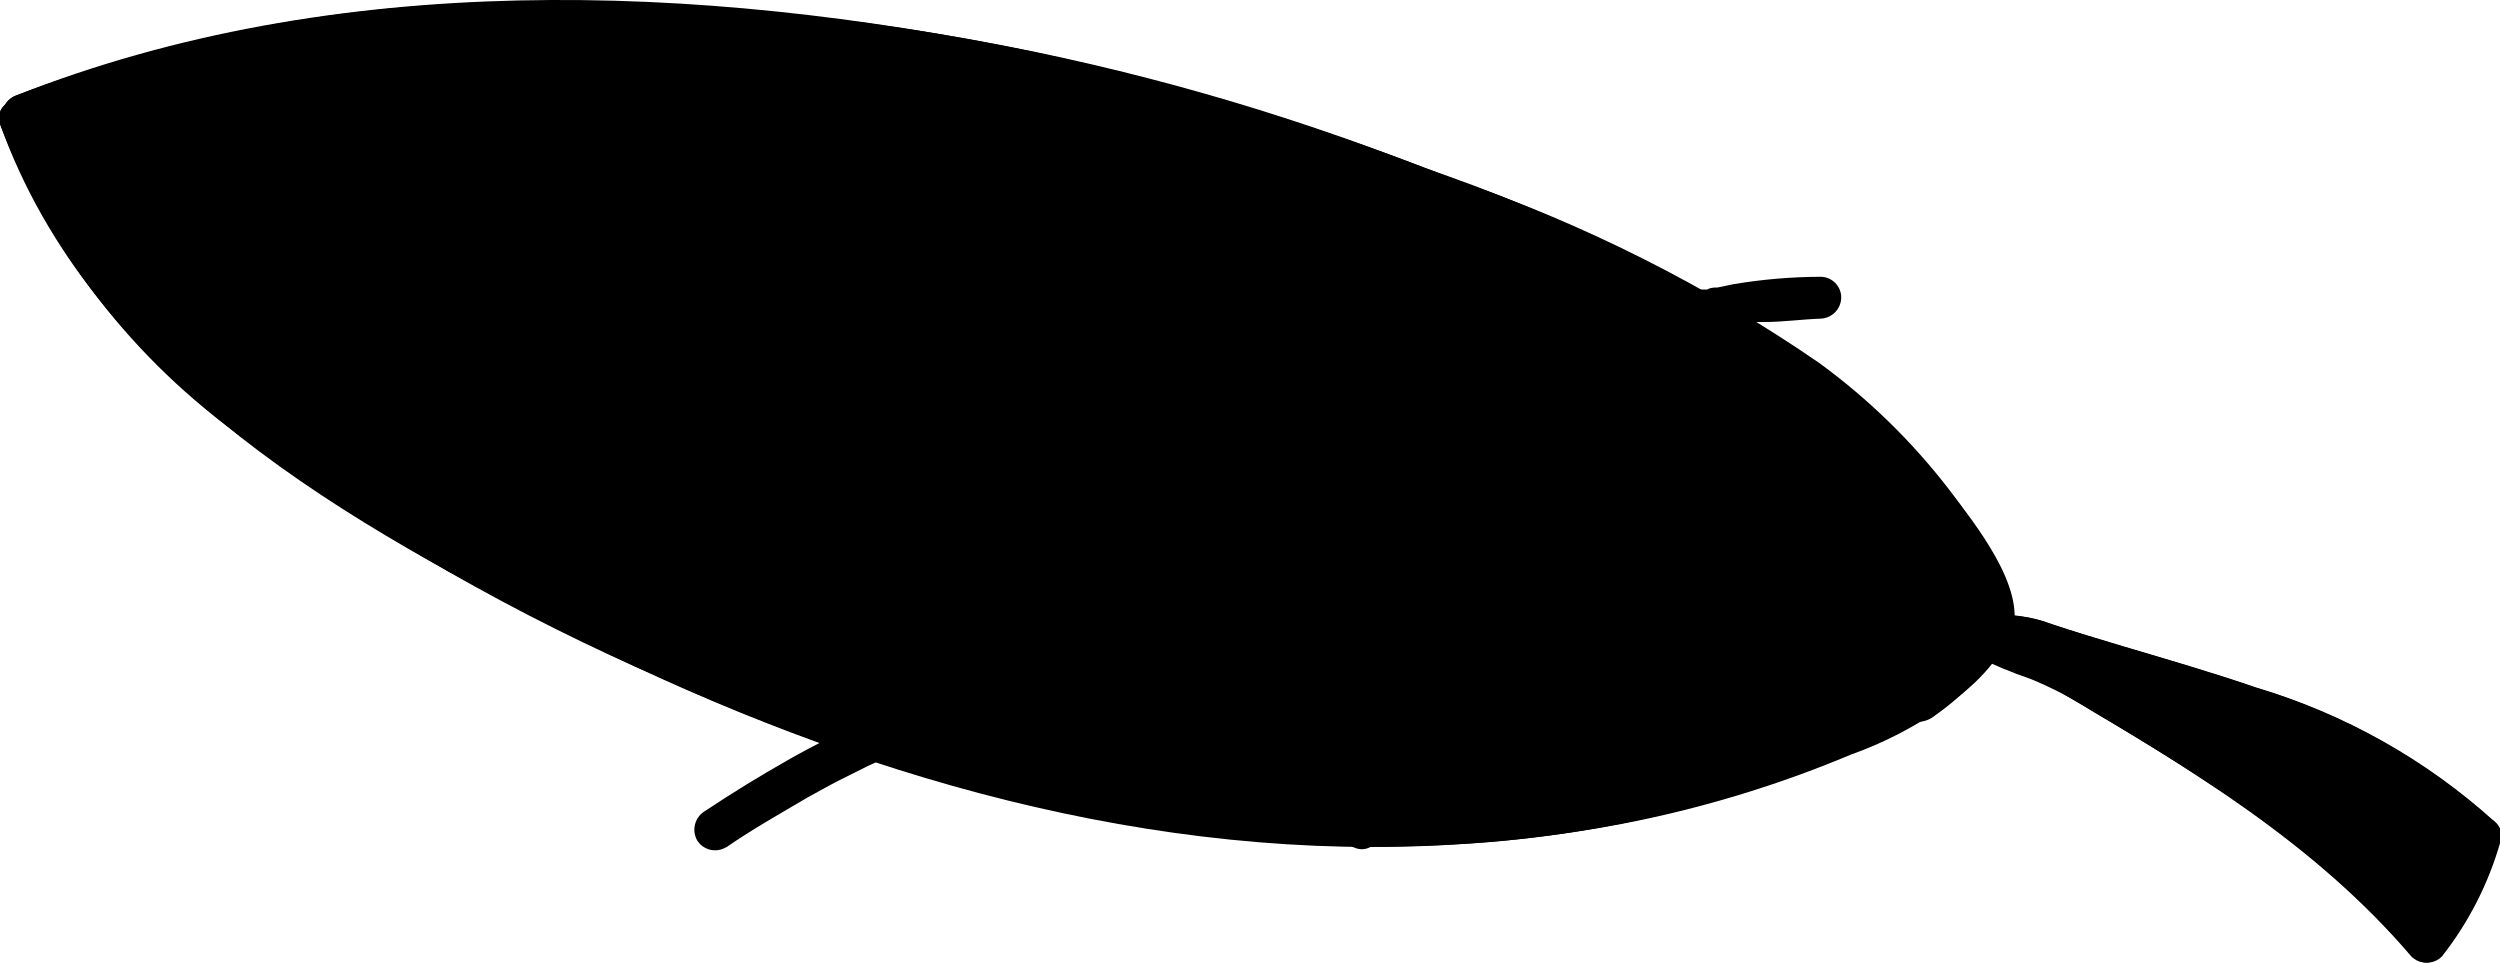
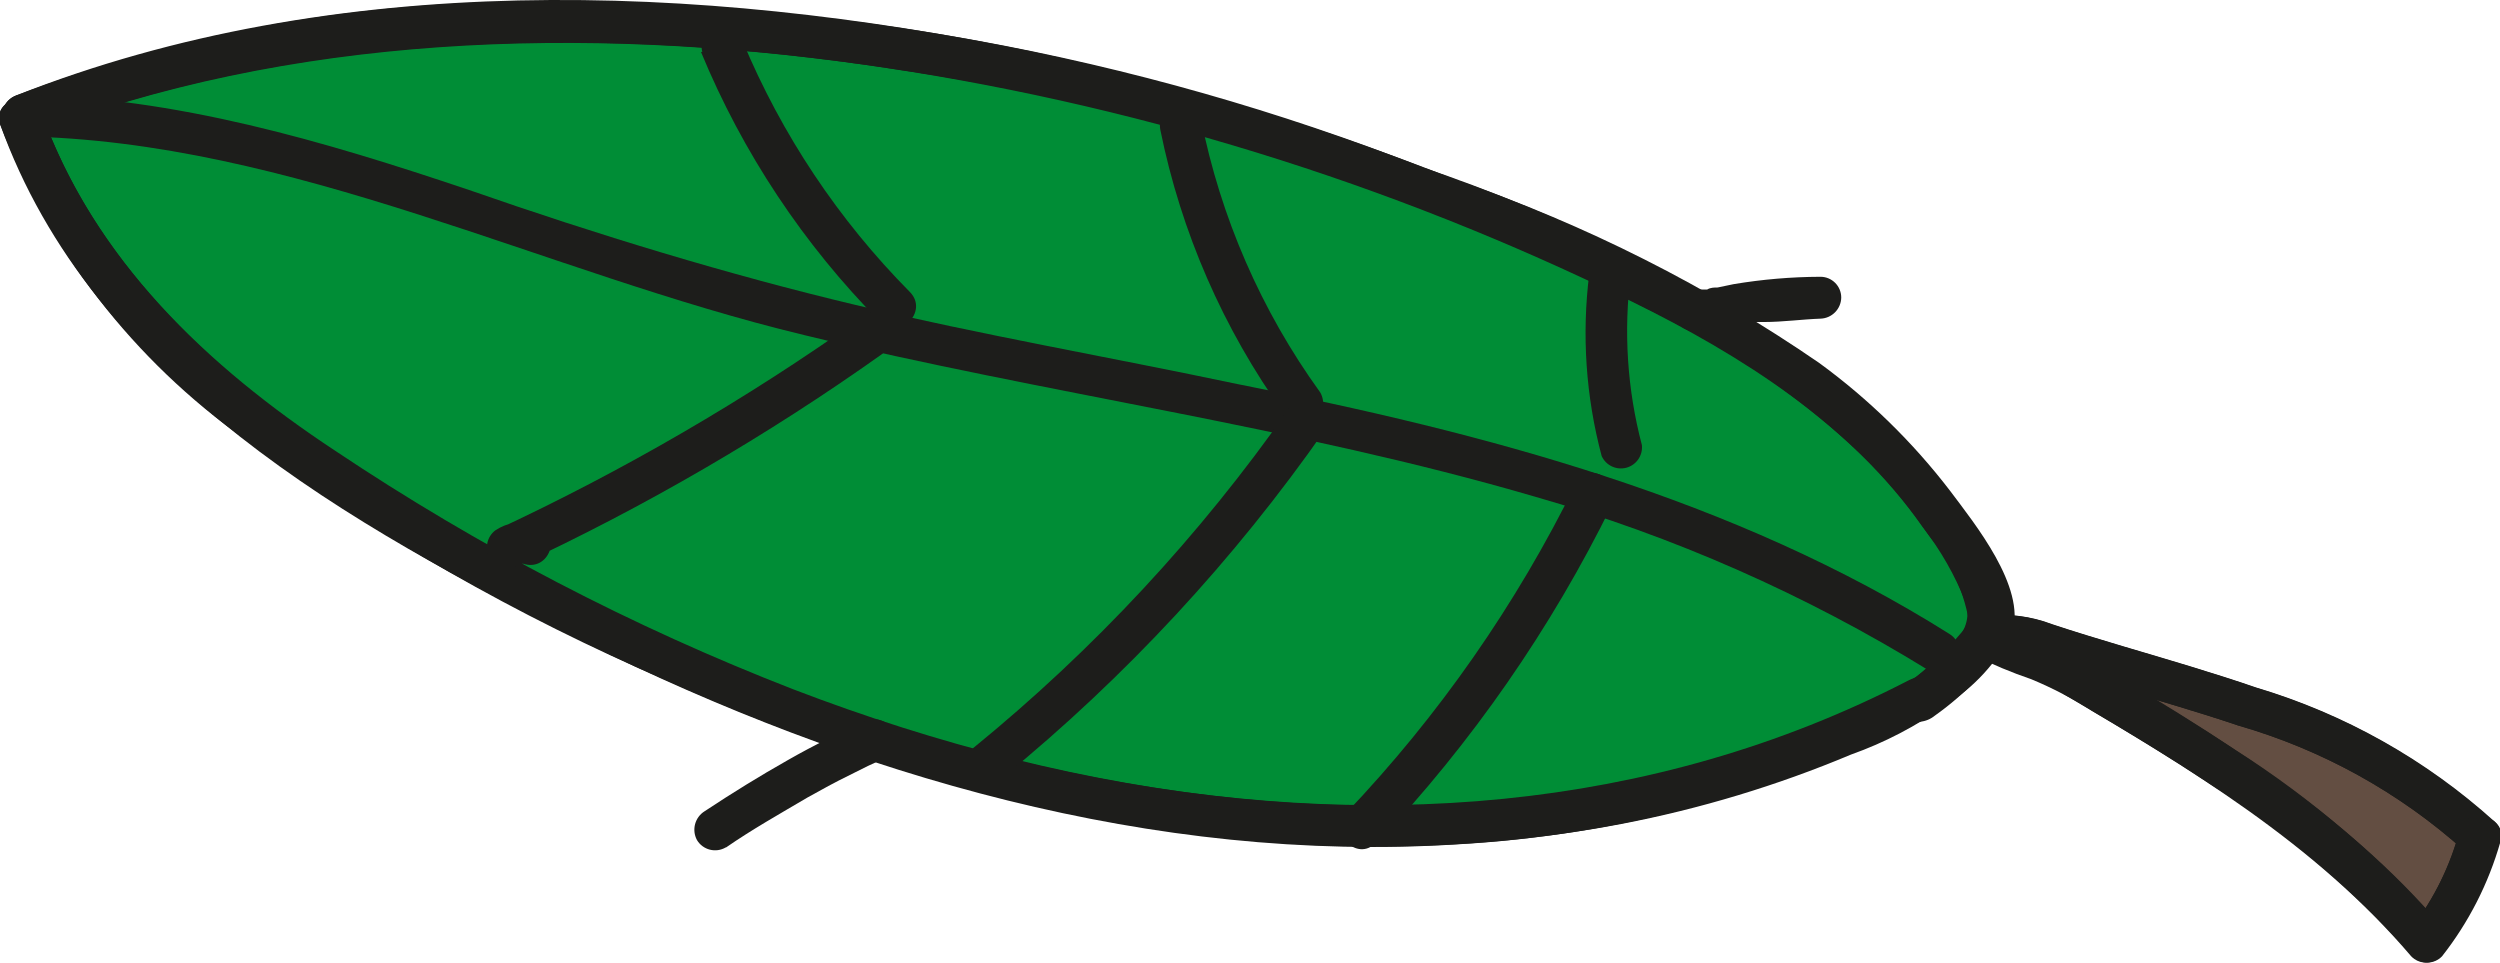
<svg xmlns="http://www.w3.org/2000/svg" viewBox="0 0 74.61 28.73">
+   <defs>
+     <style>.cls-1{fill:#008d36;}.cls-2{fill:#1d1d1b;}.cls-3{fill:#634e42;}</style>
+   </defs>
  <g id="Layer_2" data-name="Layer 2">
    <g id="baby-cat-head">
      <g id="baby-cat-head-1">
        <g id="color-mask">
-           <path d="M.64,3.45c12-4.84,28.54-2.8,40.68,1.77,7,2.65,15.12,5.82,18,12.73a1.32,1.32,0,0,1,.08.33c0,.1,0,.42,0,.42a8,8,0,0,1-2.09,2.14c-7,3.69-15.28,4.52-23.08,3.27s-15.19-4.47-22-8.5c-5.08-3-9.7-6.5-11.62-12.08" fill="currentColor" />
-           <path d="M.81,4.05C8.66,1,17.44.77,25.72,1.92A76.3,76.3,0,0,1,48.7,9c3.28,1.61,6.55,3.68,8.68,6.73a9.08,9.08,0,0,1,1.28,2.24c.32.93-.77,1.72-1.48,2.23a21.11,21.11,0,0,1-6.61,2.64c-8.94,2.4-18.38,1-26.9-2.27A70.5,70.5,0,0,1,10,13.45C6.18,10.93,2.81,7.74,1.24,3.37,1,2.62-.23,2.94,0,3.7a20.6,20.6,0,0,0,7.31,9.41A63.58,63.58,0,0,0,19.88,20.3c8.9,4,18.79,6.14,28.51,4.29a34.43,34.43,0,0,0,6.85-2.07,11.47,11.47,0,0,0,2.82-1.47,5.55,5.55,0,0,0,2-2.18c.4-1.36-1.12-3.23-1.86-4.22a19.13,19.13,0,0,0-3.91-3.82A45,45,0,0,0,43.49,5.38,80.38,80.38,0,0,0,30.71,1.52C20.85-.51,10-.91.48,2.85c-.74.29-.42,1.5.33,1.2Z" />
-           <path d="M61.9,20.17c3.79,2.24,7.67,4.55,10.5,7.93A8.86,8.86,0,0,0,74,25c-3.55-3.53-9-4.31-13.66-6a3,3,0,0,0-1.1,0" />
-           <path d="M61.58,20.71c3.75,2.21,7.53,4.48,10.38,7.83a.61.61,0,0,0,.88,0,9.93,9.93,0,0,0,1.74-3.41.62.62,0,0,0-.16-.61,18.5,18.5,0,0,0-7.11-4c-1.31-.45-2.65-.84-4-1.24-.7-.21-1.4-.42-2.09-.65a4.22,4.22,0,0,0-2-.25c-.79.09-.8,1.34,0,1.25a3.64,3.64,0,0,1,.93-.06,8.52,8.52,0,0,1,1,.33c.62.21,1.25.4,1.87.59,1.26.38,2.53.74,3.77,1.16a17.29,17.29,0,0,1,6.77,3.75l-.16-.61A8.27,8.27,0,0,1,72,27.66h.88c-2.91-3.43-6.8-5.77-10.63-8a.63.63,0,0,0-.63,1.08Z" />
+           <path class="cls-1" d="M.64,3.45c12-4.84,28.54-2.8,40.68,1.77,7,2.65,15.12,5.82,18,12.73a1.32,1.32,0,0,1,.08.33c0,.1,0,.42,0,.42a8,8,0,0,1-2.09,2.14c-7,3.69-15.28,4.52-23.08,3.27s-15.19-4.47-22-8.5c-5.08-3-9.7-6.5-11.62-12.08" />
+           <path class="cls-2" d="M.81,4.05C8.66,1,17.44.77,25.72,1.92A76.3,76.3,0,0,1,48.7,9c3.28,1.61,6.55,3.68,8.68,6.73a9.08,9.08,0,0,1,1.28,2.24c.32.93-.77,1.72-1.48,2.23a21.11,21.11,0,0,1-6.61,2.64c-8.94,2.4-18.38,1-26.9-2.27A70.5,70.5,0,0,1,10,13.45C6.18,10.93,2.81,7.74,1.24,3.37,1,2.62-.23,2.94,0,3.7a20.6,20.6,0,0,0,7.31,9.41A63.58,63.58,0,0,0,19.88,20.3c8.9,4,18.79,6.14,28.51,4.29a34.43,34.43,0,0,0,6.85-2.07,11.47,11.47,0,0,0,2.82-1.47,5.55,5.55,0,0,0,2-2.18c.4-1.36-1.12-3.23-1.86-4.22a19.13,19.13,0,0,0-3.91-3.82A45,45,0,0,0,43.49,5.38,80.38,80.38,0,0,0,30.71,1.52C20.85-.51,10-.91.48,2.85c-.74.29-.42,1.5.33,1.2Z" />
+           <path class="cls-3" d="M61.9,20.17c3.79,2.24,7.67,4.55,10.5,7.93A8.86,8.86,0,0,0,74,25c-3.55-3.53-9-4.31-13.66-6a3,3,0,0,0-1.1,0" />
+           <path class="cls-2" d="M61.58,20.71c3.75,2.21,7.53,4.48,10.38,7.83a.61.61,0,0,0,.88,0,9.93,9.93,0,0,0,1.74-3.41.62.62,0,0,0-.16-.61,18.5,18.5,0,0,0-7.11-4c-1.31-.45-2.65-.84-4-1.24-.7-.21-1.4-.42-2.09-.65a4.22,4.22,0,0,0-2-.25c-.79.09-.8,1.34,0,1.25a3.64,3.64,0,0,1,.93-.06,8.52,8.52,0,0,1,1,.33c.62.21,1.25.4,1.87.59,1.26.38,2.53.74,3.77,1.16a17.29,17.29,0,0,1,6.77,3.75l-.16-.61A8.27,8.27,0,0,1,72,27.66h.88c-2.91-3.43-6.8-5.77-10.63-8a.63.63,0,0,0-.63,1.08Z" />
        </g>
-         <path d="M.81,4.05C9,.83,18.16.75,26.74,2.07A73,73,0,0,1,50.15,9.72a23.75,23.75,0,0,1,5.33,3.78A15.07,15.07,0,0,1,57.58,16a5.4,5.4,0,0,1,1.21,2.72.63.63,0,0,0,1.25,0c0-1.59-1.2-3.19-2.13-4.38a19.36,19.36,0,0,0-4.23-3.9A50.37,50.37,0,0,0,42.48,5,71.5,71.5,0,0,0,15.4.06,43.18,43.18,0,0,0,.48,2.85c-.74.29-.42,1.5.33,1.2Z" />
-         <path d="M0,3.7c2.75,7.69,10.49,12,17.41,15.45,8.07,4,17,6.62,26.06,6.05a35.35,35.35,0,0,0,14.13-3.82c.72-.37.09-1.45-.63-1.08-15.47,8-34.37,2-47.82-7.38C5.72,10.49,2.7,7.43,1.24,3.37,1,2.62-.23,2.94,0,3.7Z" />
-         <path d="M59.22,19.63a3.64,3.64,0,0,1,.93-.06,8.52,8.52,0,0,1,1,.33c.62.21,1.25.4,1.87.59,1.26.38,2.53.74,3.77,1.16a17.29,17.29,0,0,1,6.77,3.75c.58.56,1.46-.32.89-.88a18.5,18.5,0,0,0-7.11-4c-1.31-.45-2.65-.84-4-1.24-.7-.21-1.4-.42-2.09-.65a4.22,4.22,0,0,0-2-.25c-.79.09-.8,1.34,0,1.25Z" />
-         <path d="M58.88,18.39l-.2.3-.12.16c0,.06.11-.13,0,0l-.06.07c-.16.19-.33.37-.51.55a13,13,0,0,1-1.13,1,.61.61,0,0,0-.19.44.64.64,0,0,0,.19.45.59.59,0,0,0,.44.18.81.81,0,0,0,.44-.18A8.56,8.56,0,0,0,60,19a.62.62,0,1,0-1.07-.63Z" />
-         <path d="M.64,4.07C8.73,4.21,16.22,8.13,24,10c7.23,1.76,14.65,2.73,21.8,4.82A47,47,0,0,1,57.55,20c.68.43,1.31-.65.63-1.08-6.45-4.06-13.86-6-21.26-7.46C33.13,10.66,29.31,10,25.53,9.1S17.81,7,14,5.67C9.66,4.21,5.25,2.9.64,2.82a.63.63,0,0,0,0,1.25Z" />
-         <path d="M20.92,1.55a25.06,25.06,0,0,0,5.35,8.06c.57.57,1.45-.31.89-.89a23.53,23.53,0,0,1-5-7.5.65.65,0,0,0-.77-.44.63.63,0,0,0-.43.77Z" />
-         <path d="M34.63,3.88a22,22,0,0,0,3.69,8.46.64.64,0,0,0,.86.23.63.63,0,0,0,.22-.86,20.92,20.92,0,0,1-3.56-8.17c-.16-.78-1.37-.45-1.21.34Z" />
-         <path d="M47.43,8.17a14.25,14.25,0,0,0,.37,5.44A.63.63,0,0,0,49,13.28a13.36,13.36,0,0,1-.33-5.11.63.63,0,1,0-1.25,0Z" />
-         <path d="M16,15.64a1.46,1.46,0,0,0-1.22.19.63.63,0,0,0,.63,1.08,69.38,69.38,0,0,0,10.91-6.34c.65-.46,0-1.55-.63-1.08a69.83,69.83,0,0,1-10.91,6.34l.63,1.08a.22.22,0,0,1,.26-.07c.78.19,1.11-1,.33-1.2Z" />
-         <path d="M29.93,23.2a51.53,51.53,0,0,0,9.62-10.38c.46-.66-.62-1.28-1.08-.63a50.32,50.32,0,0,1-9.42,10.13c-.62.51.26,1.39.88.88Z" />
-         <path d="M41.11,25.15a41.14,41.14,0,0,0,7-10.09c.35-.72-.73-1.35-1.08-.63a39.7,39.7,0,0,1-6.86,9.84c-.55.58.34,1.47.89.88Z" />
-         <path d="M21.67,25.29c.78-.54,1.6-1,2.43-1.49.41-.23.83-.46,1.26-.67l.54-.27.24-.11.13-.06c-.09,0-.07,0,0,0a.64.64,0,0,0,.43-.77.63.63,0,0,0-.77-.43,22.45,22.45,0,0,0-2.41,1.19c-.85.48-1.69,1-2.49,1.53a.65.65,0,0,0-.23.86.63.63,0,0,0,.86.22Z" />
-         <path d="M50.55,9.85A14,14,0,0,0,52,9.61l.3,0c.1,0-.19,0,0,0l.11,0,.24,0c.56,0,1.12-.08,1.68-.1a.64.64,0,0,0,.62-.63.62.62,0,0,0-.62-.62,16.07,16.07,0,0,0-2.59.22l-.48.1c-.1,0-.21,0-.31.06s.14,0,0,0l-.11,0-.27,0a.64.64,0,0,0-.63.62.65.65,0,0,0,.63.63Z" />
-         <path d="M58.9,19.55a13.59,13.59,0,0,0,1.72.72,11.67,11.67,0,0,1,1.82.95c1.15.68,2.3,1.37,3.41,2.11A28.21,28.21,0,0,1,72,28.54a.61.61,0,0,0,.88,0,9.93,9.93,0,0,0,1.74-3.41c.25-.77-1-1.1-1.21-.34A8.27,8.27,0,0,1,72,27.66h.88a29,29,0,0,0-6.15-5.27c-1.11-.74-2.25-1.44-3.4-2.13a15.08,15.08,0,0,0-1.81-1,19.46,19.46,0,0,1-1.95-.8c-.7-.39-1.33.69-.63,1.08Z" />
+         <path class="cls-2" d="M.81,4.05C9,.83,18.16.75,26.74,2.07A73,73,0,0,1,50.15,9.72a23.75,23.75,0,0,1,5.33,3.78A15.07,15.07,0,0,1,57.58,16a5.4,5.4,0,0,1,1.21,2.72.63.63,0,0,0,1.25,0c0-1.59-1.2-3.19-2.13-4.38a19.36,19.36,0,0,0-4.23-3.9A50.37,50.37,0,0,0,42.48,5,71.5,71.5,0,0,0,15.4.06,43.18,43.18,0,0,0,.48,2.85c-.74.29-.42,1.5.33,1.2Z" />
+         <path class="cls-2" d="M0,3.7c2.75,7.69,10.49,12,17.41,15.45,8.07,4,17,6.62,26.06,6.05a35.35,35.35,0,0,0,14.13-3.82c.72-.37.09-1.45-.63-1.08-15.47,8-34.37,2-47.82-7.38C5.72,10.49,2.7,7.43,1.24,3.37,1,2.62-.23,2.94,0,3.7Z" />
+         <path class="cls-2" d="M59.22,19.63a3.64,3.64,0,0,1,.93-.06,8.52,8.52,0,0,1,1,.33c.62.21,1.25.4,1.87.59,1.26.38,2.53.74,3.77,1.16a17.29,17.29,0,0,1,6.77,3.75c.58.56,1.46-.32.89-.88a18.5,18.5,0,0,0-7.11-4c-1.31-.45-2.65-.84-4-1.24-.7-.21-1.4-.42-2.09-.65a4.22,4.22,0,0,0-2-.25c-.79.09-.8,1.34,0,1.25Z" />
+         <path class="cls-2" d="M58.88,18.39l-.2.3-.12.16c0,.06.11-.13,0,0l-.06.07c-.16.19-.33.37-.51.55a13,13,0,0,1-1.13,1,.61.61,0,0,0-.19.44.64.64,0,0,0,.19.45.59.59,0,0,0,.44.18.81.81,0,0,0,.44-.18A8.56,8.56,0,0,0,60,19a.62.62,0,1,0-1.07-.63Z" />
+         <path class="cls-2" d="M.64,4.07C8.73,4.21,16.22,8.13,24,10c7.23,1.76,14.65,2.73,21.8,4.82A47,47,0,0,1,57.55,20c.68.43,1.31-.65.63-1.08-6.45-4.06-13.86-6-21.26-7.46C33.13,10.66,29.31,10,25.53,9.1S17.81,7,14,5.67C9.66,4.21,5.25,2.9.64,2.82a.63.63,0,0,0,0,1.25Z" />
+         <path class="cls-2" d="M20.92,1.55a25.06,25.06,0,0,0,5.35,8.06c.57.57,1.45-.31.89-.89a23.53,23.53,0,0,1-5-7.5.65.65,0,0,0-.77-.44.63.63,0,0,0-.43.77Z" />
+         <path class="cls-2" d="M34.63,3.88a22,22,0,0,0,3.69,8.46.64.64,0,0,0,.86.23.63.63,0,0,0,.22-.86,20.92,20.92,0,0,1-3.56-8.17c-.16-.78-1.37-.45-1.21.34Z" />
+         <path class="cls-2" d="M47.43,8.17a14.25,14.25,0,0,0,.37,5.44A.63.63,0,0,0,49,13.28a13.36,13.36,0,0,1-.33-5.11.63.63,0,1,0-1.25,0Z" />
+         <path class="cls-2" d="M16,15.64a1.46,1.46,0,0,0-1.22.19.63.63,0,0,0,.63,1.08,69.38,69.38,0,0,0,10.91-6.34c.65-.46,0-1.55-.63-1.08a69.83,69.83,0,0,1-10.91,6.34l.63,1.08a.22.22,0,0,1,.26-.07c.78.19,1.11-1,.33-1.2Z" />
+         <path class="cls-2" d="M29.93,23.2a51.53,51.53,0,0,0,9.62-10.38c.46-.66-.62-1.28-1.08-.63a50.32,50.32,0,0,1-9.42,10.13c-.62.51.26,1.39.88.88Z" />
+         <path class="cls-2" d="M41.11,25.15a41.14,41.14,0,0,0,7-10.09c.35-.72-.73-1.35-1.08-.63a39.7,39.7,0,0,1-6.86,9.84c-.55.58.34,1.47.89.88Z" />
+         <path class="cls-2" d="M21.67,25.29c.78-.54,1.6-1,2.43-1.49.41-.23.83-.46,1.26-.67l.54-.27.24-.11.13-.06c-.09,0-.07,0,0,0a.64.64,0,0,0,.43-.77.63.63,0,0,0-.77-.43,22.45,22.45,0,0,0-2.41,1.19c-.85.48-1.69,1-2.49,1.53a.65.65,0,0,0-.23.86.63.63,0,0,0,.86.22Z" />
+         <path class="cls-2" d="M50.55,9.85A14,14,0,0,0,52,9.61l.3,0c.1,0-.19,0,0,0l.11,0,.24,0c.56,0,1.12-.08,1.68-.1a.64.64,0,0,0,.62-.63.62.62,0,0,0-.62-.62,16.07,16.07,0,0,0-2.59.22l-.48.1c-.1,0-.21,0-.31.06s.14,0,0,0l-.11,0-.27,0a.64.64,0,0,0-.63.62.65.65,0,0,0,.63.63Z" />
+         <path class="cls-2" d="M58.9,19.55a13.59,13.59,0,0,0,1.72.72,11.67,11.67,0,0,1,1.82.95c1.15.68,2.3,1.37,3.41,2.11A28.21,28.21,0,0,1,72,28.54a.61.61,0,0,0,.88,0,9.93,9.93,0,0,0,1.74-3.41c.25-.77-1-1.1-1.21-.34A8.27,8.27,0,0,1,72,27.66h.88a29,29,0,0,0-6.15-5.27c-1.11-.74-2.25-1.44-3.4-2.13a15.08,15.08,0,0,0-1.81-1,19.46,19.46,0,0,1-1.95-.8c-.7-.39-1.33.69-.63,1.08Z" />
      </g>
    </g>
  </g>
</svg>
